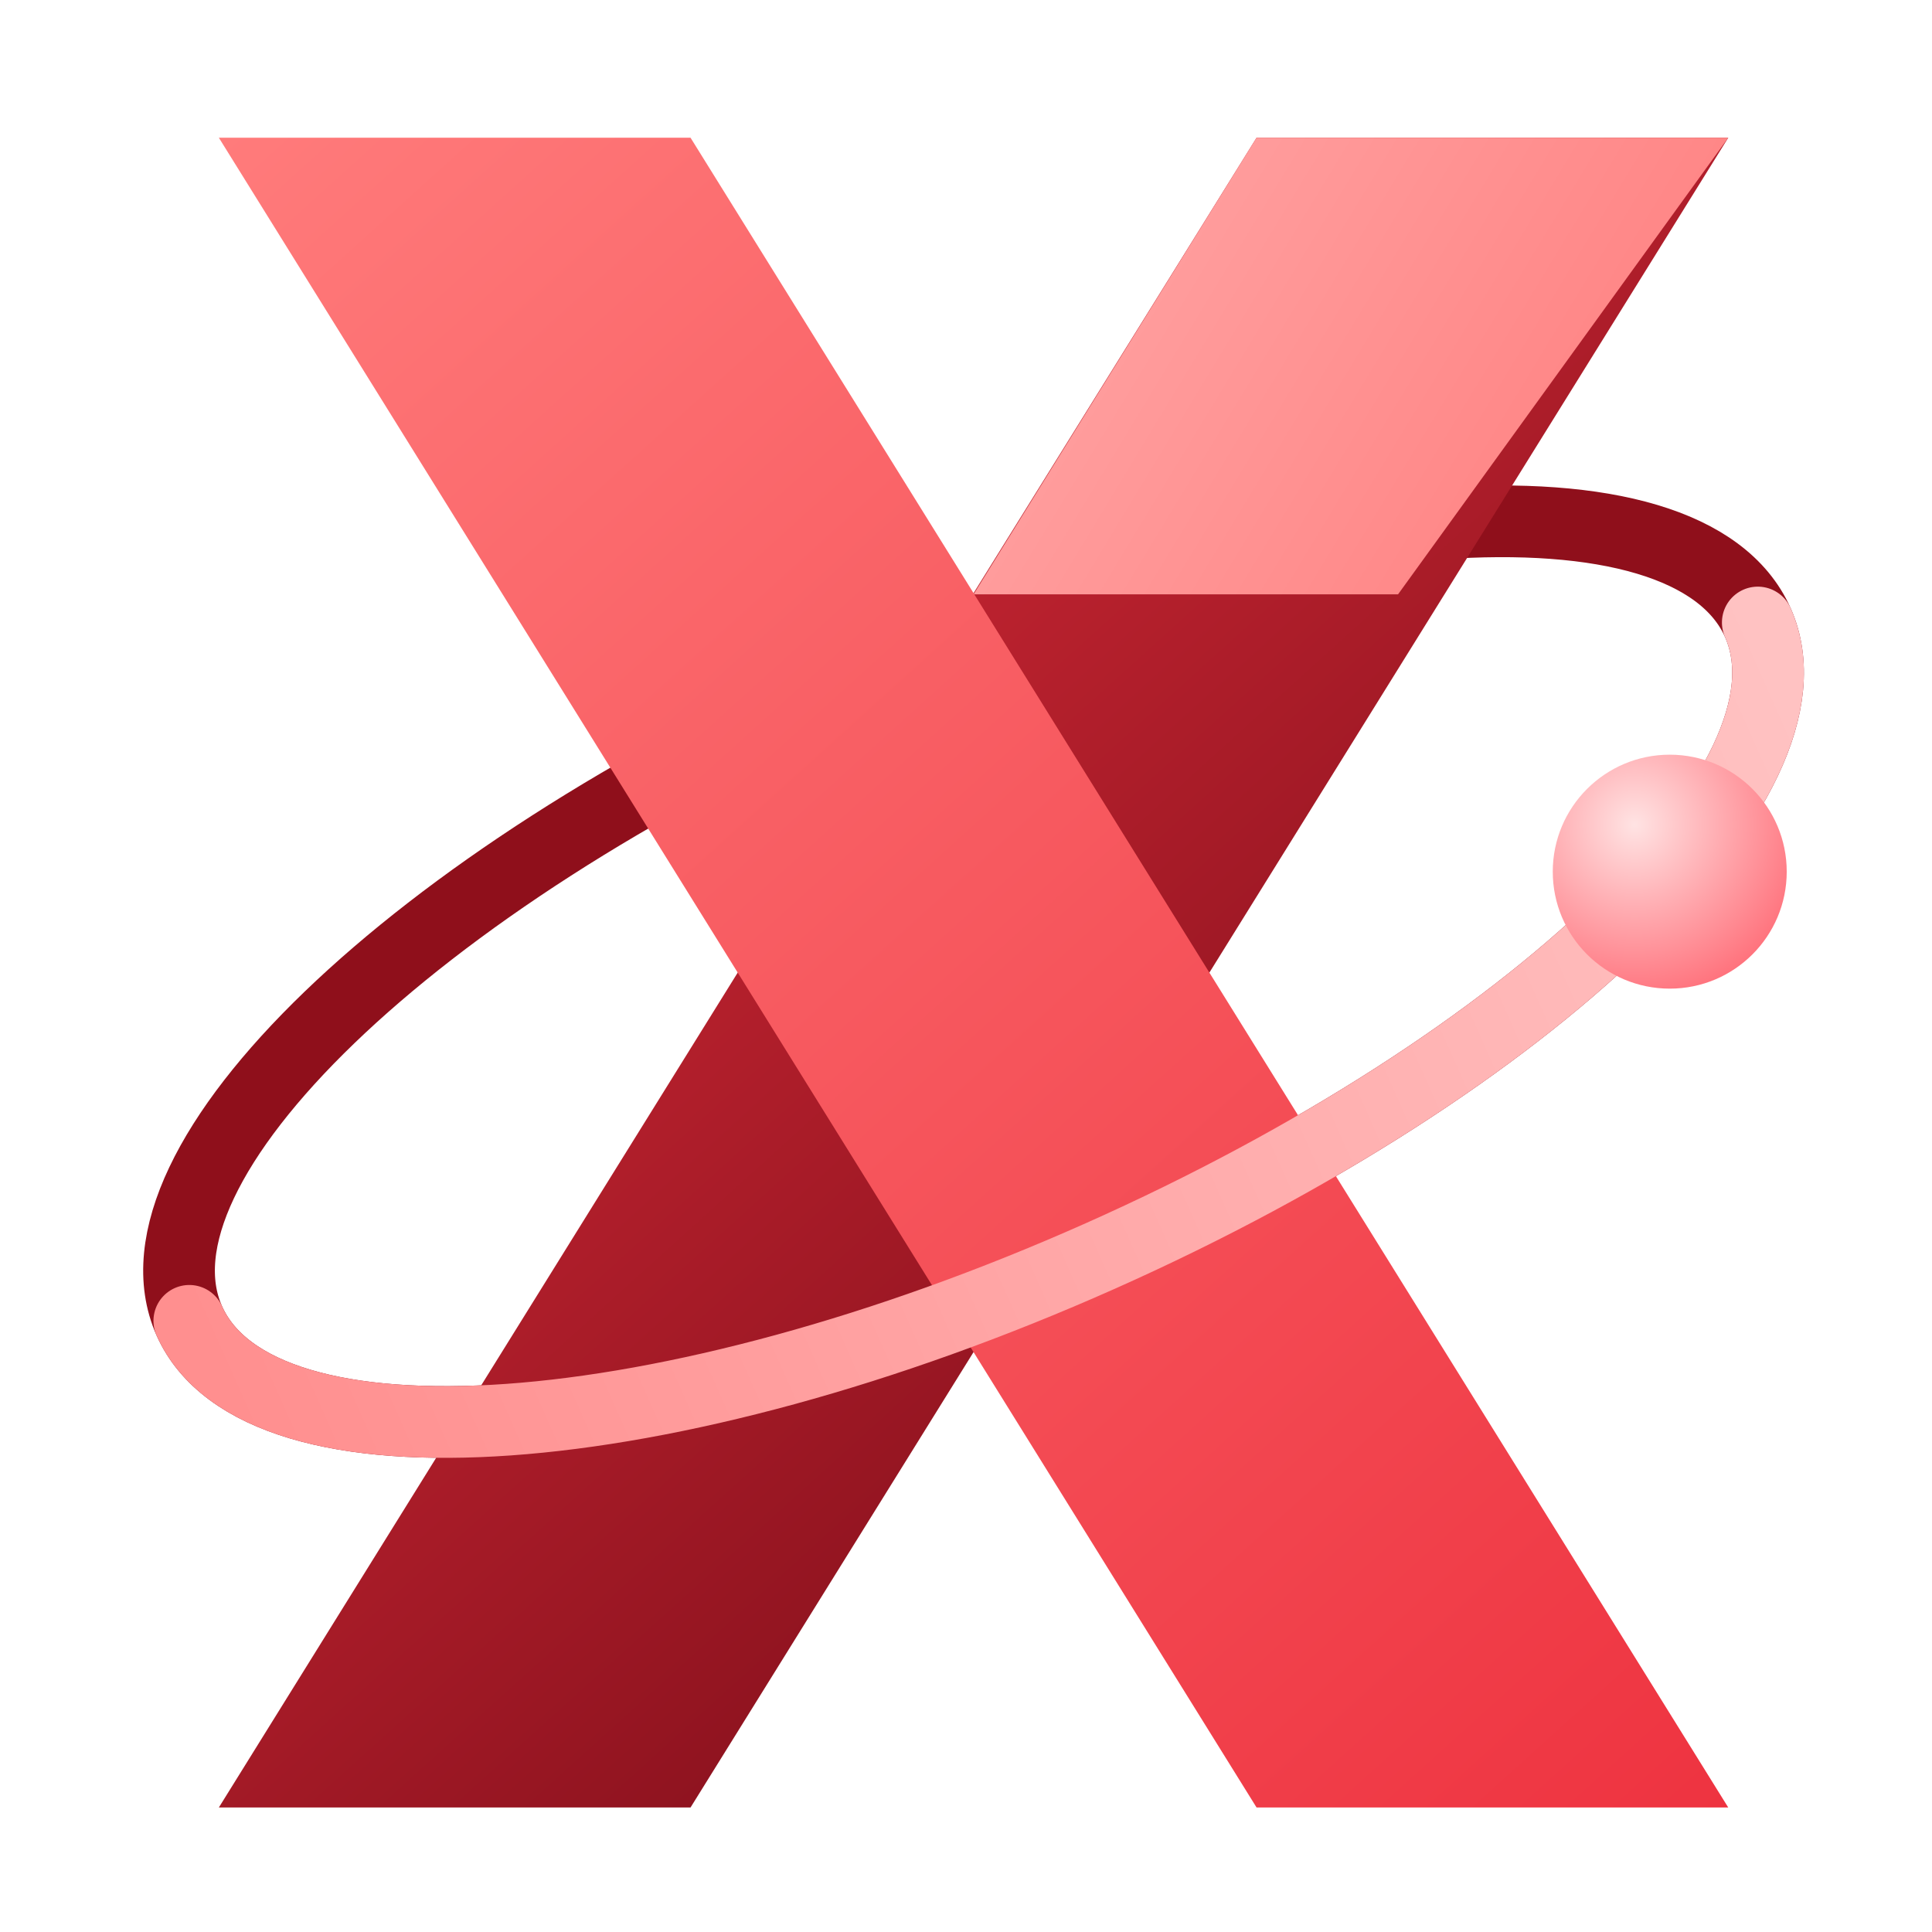
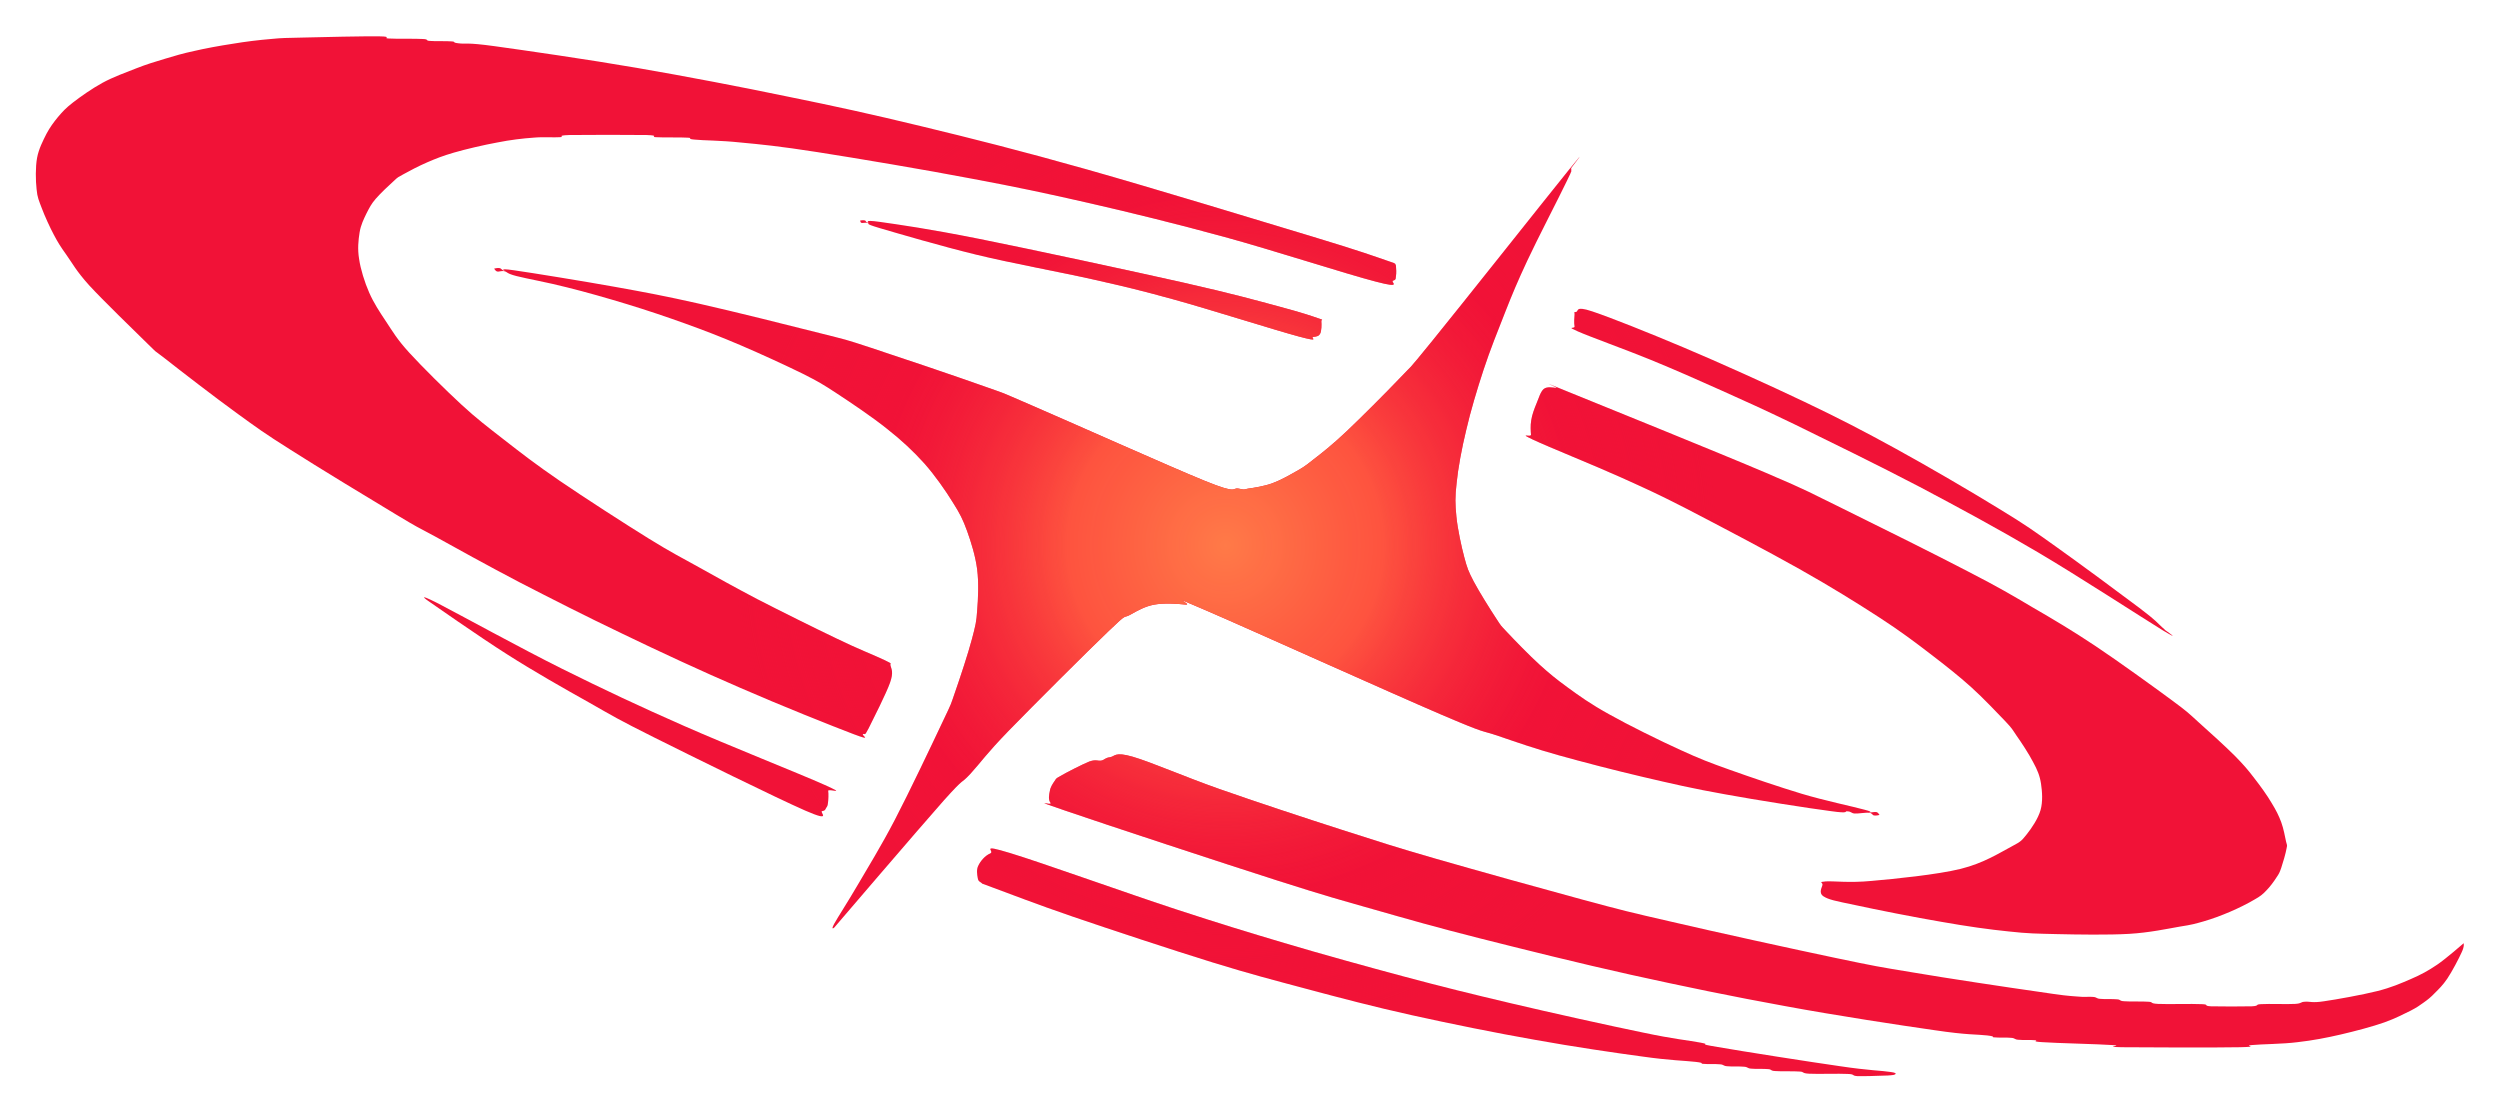
- <svg xmlns="http://www.w3.org/2000/svg" viewBox="0 0 1024 1024">
+ <svg xmlns="http://www.w3.org/2000/svg" viewBox="237.4 271.4 1038.7 462.2">
  <defs>
-     <linearGradient id="g0" gradientUnits="userSpaceOnUse" x1="116" y1="73" x2="916" y2="958">
-       <stop offset="0" stop-color="#EE3340" />
-       <stop offset="1" stop-color="#650511" />
-     </linearGradient>
-     <linearGradient id="g1" gradientUnits="userSpaceOnUse" x1="516" y1="73" x2="916" y2="315">
-       <stop offset="0" stop-color="#FFA8A8" />
-       <stop offset="1" stop-color="#FF7B7B" />
-     </linearGradient>
-     <linearGradient id="g2" gradientUnits="userSpaceOnUse" x1="116" y1="73" x2="916" y2="958">
-       <stop offset="0" stop-color="#FF7B7B" />
-       <stop offset="1" stop-color="#EE3340" />
-     </linearGradient>
-     <linearGradient id="orb" x1="0" y1="0" x2="1" y2="0">
-       <stop offset="0" stop-color="#FF8F8F" />
-       <stop offset="1" stop-color="#FFC2C2" />
-     </linearGradient>
-     <radialGradient id="pl" cx="0.35" cy="0.3" r="0.8">
-       <stop offset="0" stop-color="#FFE3E3" />
-       <stop offset="1" stop-color="#FF6B76" />
+     <radialGradient id="glow-logo" gradientUnits="userSpaceOnUse" cx="746.5" cy="497.9" r="205">
+       <stop offset="0" stop-color="#FF7A48" />
+       <stop offset=".32" stop-color="#FF5A40" stop-opacity=".9" />
+       <stop offset=".72" stop-color="#F11237" stop-opacity=".3" />
+       <stop offset="1" stop-color="#F11237" stop-opacity="0" />
    </radialGradient>
+     <clipPath id="clip-logo">
+       <path clip-rule="evenodd" d="M363.5 287.0C371.0 286.8 389.1 286.4 395.0 286.5C400.9 286.6 396.0 287.3 399.0 287.4C402.0 287.6 410.2 287.4 413.0 287.6C415.8 287.7 414.0 288.3 416.0 288.4C418.0 288.6 423.0 288.4 425.0 288.6C427.0 288.7 425.0 289.1 428.0 289.4C431.0 289.8 430.7 288.9 443.0 290.6C455.3 292.3 481.7 296.1 502.0 299.6C522.3 303.1 545.3 307.5 565.0 311.6C584.7 315.6 599.3 318.8 620.0 323.8C640.7 328.8 661.8 334.1 689.0 341.8C716.2 349.5 762.2 363.5 783.0 369.8C803.8 376.1 808.4 377.9 814.0 379.8C819.6 381.7 816.2 380.6 816.8 381.0C817.4 381.4 817.3 381.2 817.4 382.0C817.5 382.8 817.6 385.0 817.4 386.0C817.2 387.0 817.6 387.6 816.2 388.0C814.8 388.4 820.7 391.5 809.0 388.4C797.3 385.4 765.8 375.2 746.0 369.8C726.2 364.4 707.5 359.8 690.0 355.8C672.5 351.8 659.8 349.1 641.0 345.6C622.2 342.0 593.0 337.1 577.0 334.6C561.0 332.1 553.5 331.4 545.0 330.6C536.5 329.7 529.7 329.8 526.0 329.4C522.3 329.1 525.7 328.7 523.0 328.6C520.3 328.4 512.8 328.6 510.0 328.4C507.2 328.3 512.0 327.7 506.0 327.5C500.0 327.4 480.0 327.4 474.0 327.5C468.0 327.7 472.5 328.3 470.0 328.4C467.5 328.6 463.3 328.2 459.0 328.6C454.7 328.9 449.5 329.5 444.0 330.6C438.5 331.6 430.8 333.4 426.0 334.8C421.2 336.2 418.5 337.3 415.0 338.8C411.5 340.3 407.3 342.5 405.0 343.8C402.7 345.1 402.9 344.8 401.0 346.6C399.1 348.3 395.4 351.8 393.5 354.0C391.6 356.2 390.9 357.7 389.7 360.0C388.6 362.3 387.3 364.8 386.8 368.0C386.3 371.2 385.9 374.8 386.6 379.0C387.2 383.2 388.9 388.7 390.8 393.0C392.7 397.3 395.0 400.8 397.8 405.0C400.6 409.2 402.3 412.3 407.5 418.0C412.7 423.7 422.5 433.4 429.0 439.4C435.5 445.4 439.9 448.7 446.7 454.0C453.5 459.3 459.9 464.3 470.0 471.2C480.1 478.1 497.3 489.2 507.0 495.2C516.7 501.2 520.5 503.0 528.0 507.2C535.5 511.4 542.5 515.3 552.0 520.3C561.5 525.2 576.2 532.5 585.0 536.7C593.8 541.0 601.3 543.9 605.0 545.7C608.7 547.6 607.0 546.5 607.4 548.0C607.8 549.5 608.7 550.7 607.2 555.0C605.7 559.3 600.1 570.4 598.3 574.0C596.4 577.6 597.0 576.0 596.0 576.4C595.0 576.8 600.5 579.6 592.0 576.4C583.5 573.2 561.0 564.2 545.0 557.2C529.0 550.3 511.3 542.1 496.0 534.7C480.7 527.4 466.0 519.9 453.0 513.2C440.0 506.4 426.5 498.9 418.0 494.2C409.5 489.6 412.0 491.2 402.0 485.2C392.0 479.2 369.1 465.3 358.0 458.2C346.9 451.2 344.4 449.3 335.7 443.0C327.0 436.7 312.2 425.3 306.0 420.4C299.8 415.6 303.8 419.1 298.5 414.0C293.3 408.9 280.1 396.1 274.5 390.0C269.0 383.9 267.5 380.8 265.0 377.3C262.5 373.8 261.5 372.2 259.8 369.0C258.1 365.8 256.0 361.2 254.8 358.0C253.6 354.8 252.9 353.5 252.6 350.0C252.2 346.5 252.1 340.8 252.8 337.0C253.5 333.2 255.3 329.8 256.7 327.0C258.2 324.2 259.7 322.2 261.5 320.0C263.4 317.8 264.6 316.4 267.7 314.0C270.8 311.6 275.6 308.2 280.0 305.8C284.4 303.4 289.7 301.5 294.0 299.8C298.3 298.1 302.0 297.0 306.0 295.8C310.0 294.6 313.3 293.6 318.0 292.6C322.7 291.5 328.7 290.4 334.0 289.6C339.3 288.7 345.1 288.0 350.0 287.6C354.9 287.1 356.0 287.2 363.5 287.0Z" />
+       <path clip-rule="evenodd" d="M889.2 342.0C898.8 330.1 890.0 341.5 890.0 341.5C890.0 341.5 890.5 341.1 890.2 342.0C890.0 342.9 891.3 340.7 888.2 347.0C885.2 353.3 876.2 370.6 872.0 379.6C867.8 388.6 865.8 393.4 862.8 401.0C859.8 408.6 856.5 416.8 853.8 425.0C851.1 433.2 848.4 442.2 846.6 450.0C844.7 457.8 843.2 466.0 842.6 472.0C841.9 478.0 842.0 480.8 842.5 486.0C843.0 491.2 844.6 498.5 845.8 503.0C847.0 507.5 847.5 508.8 849.7 513.0C851.9 517.2 856.7 524.8 859.0 528.3C861.3 531.8 860.5 530.8 863.5 534.0C866.5 537.2 872.8 543.7 877.0 547.5C881.2 551.3 883.9 553.5 888.7 557.0C893.5 560.5 898.2 563.9 906.0 568.2C913.8 572.6 927.2 579.2 935.6 583.0C943.9 586.8 947.6 588.2 956.0 591.2C964.4 594.2 976.7 598.4 986.0 601.2C995.3 604.0 1007.3 606.5 1012.0 607.8C1016.7 609.0 1013.2 608.8 1014.0 608.9C1014.8 609.1 1016.3 608.6 1017.0 608.8C1017.7 608.9 1018.3 610.0 1018.3 610.0C1018.3 610.0 1016.7 610.4 1016.0 610.2C1015.3 610.1 1015.3 609.2 1014.0 609.1C1012.7 608.9 1009.5 609.5 1008.0 609.4C1006.5 609.3 1006.7 608.6 1005.0 608.5C1003.3 608.3 1006.5 609.6 998.0 608.4C989.5 607.3 967.0 603.8 954.0 601.4C941.0 599.1 931.5 596.9 920.0 594.2C908.5 591.5 895.0 588.0 885.0 585.2C875.0 582.4 868.2 580.0 860.0 577.2C851.8 574.4 856.3 576.9 836.0 568.2C815.7 559.5 755.7 532.4 738.0 524.8C720.3 517.2 733.5 522.9 730.0 522.6C726.5 522.2 720.8 521.9 717.0 522.6C713.2 523.3 710.2 525.0 707.0 526.8C703.8 528.6 706.4 525.5 698.0 533.6C689.6 541.6 666.1 565.1 656.5 575.0C646.9 584.9 644.9 588.2 640.5 593.0C636.0 597.8 639.0 593.4 629.5 604.0C620.1 614.6 584.0 656.8 584.0 656.8C584.0 656.8 582.4 658.2 584.0 655.2C585.6 652.3 589.6 646.2 593.8 639.0C598.0 631.8 603.3 623.3 609.2 612.0C615.1 600.7 624.8 580.3 629.0 571.4C633.2 562.6 632.2 564.7 634.2 559.0C636.2 553.3 639.7 542.7 641.2 537.0C642.7 531.3 643.1 529.8 643.4 525.0C643.8 520.2 644.1 513.5 643.4 508.0C642.7 502.5 640.9 496.7 639.2 492.0C637.5 487.3 636.2 484.7 633.2 480.0C630.3 475.3 626.0 469.1 621.5 464.0C616.9 458.9 612.1 454.4 606.0 449.6C599.9 444.7 590.8 438.6 585.0 434.8C579.2 431.0 577.7 430.1 571.0 426.7C564.3 423.4 553.2 418.3 545.0 414.8C536.8 411.3 529.8 408.6 522.0 405.8C514.2 403.0 506.2 400.3 498.0 397.8C489.8 395.3 480.7 392.7 473.0 390.8C465.3 388.8 456.3 387.2 452.0 386.1C447.7 385.0 448.3 384.4 447.0 384.1C445.7 383.8 444.7 384.4 444.0 384.2C443.3 384.1 442.7 383.0 442.7 383.0C442.7 383.0 444.3 382.6 445.0 382.8C445.7 382.9 446.0 383.8 447.0 383.9C448.0 384.1 443.3 382.6 451.0 383.7C458.7 384.8 480.2 388.3 493.0 390.6C505.8 392.9 513.8 394.4 528.0 397.6C542.2 400.8 566.2 406.8 578.0 409.8C589.8 412.8 587.7 412.1 599.0 415.8C610.3 419.5 634.8 427.8 646.0 431.8C657.2 435.8 650.7 433.2 666.0 439.8C681.3 446.4 723.7 465.4 738.0 471.2C752.3 477.0 749.0 473.9 752.0 474.4C755.0 475.0 753.7 474.8 756.0 474.4C758.3 474.1 762.7 473.4 766.0 472.2C769.3 471.0 773.2 468.8 776.0 467.2C778.8 465.6 779.5 465.2 783.0 462.4C786.5 459.7 791.0 456.2 797.0 450.5C803.0 444.8 813.1 434.7 819.0 428.5C824.9 422.2 820.8 427.4 832.5 413.0C844.2 398.6 879.6 353.9 889.2 342.0Z" />
+       <path clip-rule="evenodd" d="M594.8 363.0C594.8 363.0 596.3 362.8 596.8 363.0C597.3 363.2 597.0 363.8 598.0 363.9C599.0 364.0 595.3 362.5 603.0 363.6C610.7 364.7 623.0 366.4 644.0 370.6C665.0 374.8 708.2 384.1 729.0 388.8C749.8 393.5 759.7 396.3 769.0 398.8C778.3 401.3 782.1 402.6 785.0 403.6C787.9 404.6 786.2 403.9 786.4 405.0C786.5 406.1 786.5 408.9 785.9 410.0C785.3 411.1 784.5 411.2 783.0 411.4C781.5 411.6 786.7 413.8 777.0 411.2C767.3 408.6 739.2 399.7 725.0 395.8C710.8 391.9 705.7 390.7 692.0 387.6C678.3 384.5 657.8 380.8 643.0 377.2C628.2 373.6 610.5 368.4 603.0 366.2C595.5 364.0 599.3 364.4 598.0 364.1C596.7 363.7 595.8 364.2 595.3 364.0C594.8 363.8 594.8 363.0 594.8 363.0Z" />
+       <path clip-rule="evenodd" d="M892.2 401.0C893.5 400.8 891.5 398.3 899.0 400.8C906.5 403.3 922.3 409.6 937.0 415.8C951.7 422.0 972.3 431.3 987.0 438.3C1001.7 445.3 1011.5 450.4 1025.0 457.8C1038.5 465.2 1056.8 475.9 1068.0 482.8C1079.2 489.6 1082.3 491.9 1092.0 498.8C1101.7 505.7 1119.0 518.5 1126.3 524.0C1133.6 529.5 1134.0 530.5 1135.7 532.0C1137.5 533.5 1136.7 533.0 1136.7 533.0C1136.7 533.0 1144.8 538.6 1136.0 533.3C1127.2 527.9 1100.8 510.7 1084.0 500.8C1067.2 490.9 1051.8 482.6 1035.0 473.7C1018.2 464.9 996.7 454.4 983.0 447.7C969.3 441.1 963.0 438.3 953.0 433.8C943.0 429.3 933.0 424.9 923.0 420.8C913.0 416.7 898.2 411.4 893.0 409.1C887.8 406.8 891.8 408.2 891.6 407.0C891.3 405.8 891.5 403.0 891.6 402.0C891.7 401.0 891.0 401.2 892.2 401.0Z" />
+       <path clip-rule="evenodd" d="M878.8 433.0C880.2 431.9 882.5 432.4 884.0 432.6C885.5 432.7 873.5 427.9 888.0 433.8C902.5 439.7 951.8 459.6 971.0 467.8C990.2 476.0 989.0 475.9 1003.0 482.7C1017.0 489.6 1041.8 501.9 1055.0 508.8C1068.2 515.6 1073.2 518.6 1082.0 523.8C1090.8 528.9 1098.4 533.4 1108.0 539.8C1117.6 546.2 1132.1 556.7 1139.3 562.0C1146.5 567.3 1146.6 567.6 1151.0 571.6C1155.4 575.5 1162.2 581.7 1166.0 585.5C1169.8 589.4 1171.5 591.4 1174.0 594.7C1176.5 597.9 1179.4 601.9 1181.2 605.0C1183.1 608.1 1184.2 610.3 1185.2 613.0C1186.2 615.7 1186.8 619.2 1187.2 621.0C1187.6 622.8 1187.8 622.2 1187.4 624.0C1187.1 625.8 1185.9 630.0 1185.2 632.0C1184.5 634.0 1184.3 634.4 1183.2 636.0C1182.2 637.6 1180.5 639.9 1179.0 641.4C1177.5 643.0 1176.5 643.8 1174.0 645.2C1171.5 646.7 1167.5 648.7 1164.0 650.2C1160.5 651.7 1156.5 653.2 1153.0 654.2C1149.5 655.2 1148.2 655.6 1143.0 656.4C1137.8 657.3 1130.5 658.9 1122.0 659.4C1113.5 659.9 1100.3 659.7 1092.0 659.5C1083.7 659.3 1080.0 659.3 1072.0 658.4C1064.0 657.6 1054.7 656.3 1044.0 654.4C1033.3 652.6 1016.2 649.2 1008.0 647.4C999.8 645.7 997.2 645.2 995.0 643.8C992.8 642.3 994.5 640.0 994.6 639.0C994.8 638.0 992.6 637.9 996.0 637.6C999.4 637.4 1005.7 638.3 1015.0 637.4C1024.3 636.6 1042.3 634.8 1052.0 632.4C1061.7 630.0 1068.4 625.6 1073.0 623.2C1077.6 620.8 1077.4 620.5 1079.5 618.0C1081.5 615.5 1084.2 611.5 1085.2 608.0C1086.2 604.5 1085.9 600.3 1085.4 597.0C1084.9 593.7 1083.9 591.3 1082.1 588.0C1080.4 584.7 1077.2 579.8 1075.2 577.0C1073.3 574.2 1073.6 574.3 1070.5 571.0C1067.3 567.7 1061.7 561.7 1056.5 557.0C1051.3 552.3 1045.7 547.9 1039.3 543.0C1032.9 538.1 1027.1 533.7 1018.0 527.8C1008.9 521.9 998.3 515.3 985.0 507.8C971.7 500.3 950.3 489.1 938.0 482.7C925.7 476.4 921.6 474.6 911.0 469.8C900.4 465.0 880.5 457.0 874.2 454.0C868.0 451.0 873.6 453.3 873.5 452.0C873.4 450.7 873.2 448.2 873.6 446.0C873.9 443.8 874.9 441.2 875.8 439.0C876.7 436.8 877.5 434.1 878.8 433.0Z" />
+       <path clip-rule="evenodd" d="M415.2 521.0C415.2 521.0 409.7 517.2 419.0 521.9C428.3 526.7 453.9 540.8 471.0 549.3C488.1 557.8 503.4 565.0 521.6 573.0C539.7 581.0 570.0 593.0 580.0 597.5C590.0 602.0 581.3 598.8 581.5 600.0C581.7 601.2 581.6 603.8 581.4 605.0C581.3 606.2 581.1 606.4 580.7 607.0C580.3 607.6 580.4 608.2 579.0 608.4C577.6 608.6 583.7 613.3 572.0 608.2C560.3 603.1 524.0 585.2 509.0 577.7C494.0 570.2 492.2 569.0 482.0 563.2C471.8 557.5 459.1 550.3 448.0 543.2C436.9 536.2 415.2 521.0 415.2 521.0Z" />
+       <path clip-rule="evenodd" d="M698.6 586.0C700.7 585.7 700.4 583.6 708.0 585.8C715.6 588.0 729.5 594.1 744.0 599.2C758.5 604.3 780.0 611.4 795.0 616.2C810.0 621.0 817.3 623.4 834.0 628.2C850.7 633.0 878.7 640.8 895.0 645.2C911.3 649.6 914.5 650.4 932.0 654.4C949.5 658.5 983.3 665.9 1000.0 669.4C1016.7 672.9 1018.0 673.1 1032.0 675.4C1046.0 677.8 1072.7 681.8 1084.0 683.4C1095.3 685.1 1096.2 685.1 1100.0 685.4C1103.8 685.8 1105.3 685.4 1107.0 685.6C1108.7 685.7 1108.3 686.3 1110.0 686.4C1111.7 686.6 1115.3 686.4 1117.0 686.6C1118.7 686.7 1117.8 687.3 1120.0 687.4C1122.2 687.6 1127.7 687.4 1130.0 687.6C1132.3 687.7 1130.3 688.3 1134.0 688.5C1137.7 688.7 1148.3 688.4 1152.0 688.6C1155.7 688.7 1152.5 689.3 1156.0 689.5C1159.5 689.6 1169.5 689.6 1173.0 689.5C1176.5 689.3 1174.0 688.7 1177.0 688.6C1180.0 688.4 1188.0 688.7 1191.0 688.5C1194.0 688.3 1193.0 687.7 1195.0 687.6C1197.0 687.4 1198.0 688.2 1203.0 687.4C1208.0 686.7 1219.0 684.7 1225.0 683.2C1231.0 681.7 1234.8 680.0 1239.0 678.2C1243.2 676.4 1246.3 674.7 1250.0 672.2C1253.7 669.7 1261.0 663.3 1261.0 663.3C1261.0 663.3 1261.4 664.5 1260.2 667.0C1259.1 669.5 1256.1 675.2 1254.2 678.0C1252.3 680.8 1250.7 682.3 1249.0 684.0C1247.4 685.7 1246.0 686.8 1244.3 688.0C1242.6 689.2 1241.7 689.9 1239.0 691.3C1236.3 692.6 1232.8 694.5 1228.0 696.2C1223.2 697.9 1216.0 699.8 1210.0 701.2C1204.0 702.6 1198.2 703.7 1192.0 704.4C1185.8 705.2 1177.0 705.2 1173.0 705.6C1169.0 705.9 1177.0 706.3 1168.0 706.5C1159.0 706.7 1127.8 706.6 1119.0 706.5C1110.2 706.3 1120.5 705.9 1115.0 705.6C1109.5 705.2 1091.3 704.8 1086.0 704.4C1080.7 704.1 1084.7 703.7 1083.0 703.6C1081.3 703.4 1077.7 703.6 1076.0 703.4C1074.3 703.3 1074.7 702.7 1073.0 702.6C1071.3 702.4 1067.7 702.6 1066.0 702.4C1064.3 702.3 1067.2 702.1 1063.0 701.6C1058.8 701.1 1055.0 701.5 1041.0 699.4C1027.0 697.4 1000.0 693.3 979.0 689.4C958.0 685.6 936.2 681.1 915.0 676.4C893.8 671.7 869.8 665.7 852.0 661.2C834.2 656.7 822.0 653.2 808.0 649.2C794.0 645.2 789.3 644.0 768.0 637.2C746.7 630.4 695.7 613.6 680.0 608.2C664.3 602.8 674.9 606.4 673.9 605.0C672.8 603.6 673.3 601.5 673.6 600.0C673.8 598.5 674.8 597.0 675.5 596.0C676.3 595.0 675.6 595.1 678.0 593.8C680.4 592.4 687.2 588.9 690.0 587.8C692.8 586.8 693.6 587.7 695.0 587.4C696.4 587.1 696.4 586.3 698.6 586.0Z" />
+       <path clip-rule="evenodd" d="M648.8 626.0C651.0 625.1 644.1 621.9 657.0 625.8C669.9 629.7 707.0 643.0 726.0 649.2C745.0 655.4 755.2 658.5 771.0 663.2C786.8 667.9 805.3 673.0 821.0 677.2C836.7 681.4 848.5 684.3 865.0 688.2C881.5 692.1 906.8 697.7 920.0 700.4C933.2 703.2 938.8 703.6 944.0 704.6C949.2 705.6 941.3 704.8 951.0 706.4C960.7 708.1 990.0 712.7 1002.0 714.4C1014.0 716.2 1019.3 716.2 1023.0 716.8C1026.7 717.3 1024.2 718.0 1024.2 718.0C1024.2 718.0 1022.5 718.3 1020.0 718.3C1017.5 718.4 1011.5 718.6 1009.0 718.5C1006.5 718.3 1008.3 717.7 1005.0 717.6C1001.7 717.4 992.3 717.7 989.0 717.5C985.7 717.3 987.3 716.7 985.0 716.6C982.7 716.4 977.2 716.6 975.0 716.4C972.8 716.3 973.7 715.7 972.0 715.6C970.3 715.4 966.7 715.6 965.0 715.4C963.3 715.3 963.7 714.7 962.0 714.6C960.3 714.4 956.7 714.6 955.0 714.4C953.3 714.3 953.7 713.7 952.0 713.6C950.3 713.4 946.7 713.6 945.0 713.4C943.3 713.3 946.2 713.1 942.0 712.6C937.8 712.1 931.2 712.0 920.0 710.4C908.8 708.9 891.0 706.3 875.0 703.4C859.0 700.6 839.8 696.7 824.0 693.2C808.2 689.7 793.8 685.9 780.0 682.2C766.2 678.5 757.2 676.2 741.0 671.2C724.8 666.2 698.2 657.4 683.0 652.2C667.8 647.0 656.3 642.5 650.0 640.2C643.7 637.9 646.1 638.8 645.0 638.1C643.9 637.4 643.8 637.2 643.6 636.0C643.4 634.8 643.0 632.7 643.9 631.0C644.7 629.3 646.6 626.9 648.8 626.0Z" />
+     </clipPath>
  </defs>
-   <g transform="rotate(-24 516 515)">
-     <ellipse cx="516" cy="515" rx="455" ry="165" fill="none" stroke="#8F0F1B" stroke-width="38" />
+   <g fill="#F11237" fill-rule="evenodd">
+     <path d="M363.5 287.0C371.0 286.8 389.1 286.4 395.0 286.5C400.9 286.6 396.0 287.3 399.0 287.4C402.0 287.6 410.2 287.4 413.0 287.6C415.8 287.7 414.0 288.3 416.0 288.4C418.0 288.6 423.0 288.4 425.0 288.6C427.0 288.7 425.0 289.1 428.0 289.4C431.0 289.8 430.7 288.9 443.0 290.6C455.3 292.3 481.7 296.1 502.0 299.6C522.3 303.1 545.3 307.5 565.0 311.6C584.7 315.6 599.3 318.8 620.0 323.8C640.7 328.8 661.8 334.1 689.0 341.8C716.2 349.5 762.2 363.5 783.0 369.8C803.8 376.1 808.4 377.9 814.0 379.8C819.6 381.7 816.2 380.6 816.8 381.0C817.4 381.4 817.3 381.2 817.4 382.0C817.5 382.8 817.6 385.0 817.4 386.0C817.2 387.0 817.6 387.6 816.2 388.0C814.8 388.4 820.7 391.5 809.0 388.4C797.3 385.4 765.8 375.2 746.0 369.8C726.2 364.4 707.5 359.8 690.0 355.8C672.5 351.8 659.8 349.1 641.0 345.6C622.2 342.0 593.0 337.1 577.0 334.6C561.0 332.1 553.5 331.4 545.0 330.6C536.5 329.7 529.7 329.8 526.0 329.4C522.3 329.1 525.7 328.7 523.0 328.6C520.3 328.4 512.8 328.6 510.0 328.4C507.2 328.3 512.0 327.7 506.0 327.5C500.0 327.4 480.0 327.4 474.0 327.5C468.0 327.7 472.5 328.3 470.0 328.4C467.5 328.6 463.3 328.2 459.0 328.6C454.7 328.9 449.5 329.5 444.0 330.6C438.5 331.6 430.8 333.4 426.0 334.8C421.2 336.2 418.5 337.3 415.0 338.8C411.5 340.3 407.3 342.5 405.0 343.8C402.7 345.1 402.9 344.8 401.0 346.6C399.1 348.3 395.4 351.8 393.5 354.0C391.6 356.2 390.9 357.7 389.7 360.0C388.6 362.3 387.3 364.8 386.8 368.0C386.3 371.2 385.9 374.8 386.6 379.0C387.2 383.2 388.9 388.7 390.8 393.0C392.7 397.3 395.0 400.8 397.8 405.0C400.6 409.2 402.3 412.3 407.5 418.0C412.7 423.7 422.5 433.4 429.0 439.4C435.5 445.4 439.9 448.7 446.7 454.0C453.5 459.3 459.9 464.3 470.0 471.2C480.1 478.1 497.3 489.2 507.0 495.2C516.7 501.2 520.5 503.0 528.0 507.2C535.5 511.4 542.5 515.3 552.0 520.3C561.5 525.2 576.2 532.5 585.0 536.7C593.8 541.0 601.3 543.9 605.0 545.7C608.7 547.6 607.0 546.5 607.4 548.0C607.8 549.5 608.7 550.7 607.2 555.0C605.7 559.3 600.1 570.4 598.3 574.0C596.4 577.6 597.0 576.0 596.0 576.4C595.0 576.8 600.5 579.6 592.0 576.4C583.5 573.2 561.0 564.2 545.0 557.2C529.0 550.3 511.3 542.1 496.0 534.7C480.7 527.4 466.0 519.9 453.0 513.2C440.0 506.4 426.5 498.9 418.0 494.2C409.5 489.6 412.0 491.2 402.0 485.2C392.0 479.2 369.1 465.3 358.0 458.2C346.9 451.2 344.4 449.3 335.7 443.0C327.0 436.7 312.2 425.3 306.0 420.4C299.8 415.6 303.8 419.1 298.5 414.0C293.3 408.9 280.1 396.1 274.5 390.0C269.0 383.9 267.5 380.8 265.0 377.3C262.5 373.8 261.5 372.2 259.8 369.0C258.1 365.8 256.0 361.2 254.8 358.0C253.6 354.8 252.9 353.5 252.6 350.0C252.2 346.5 252.1 340.8 252.8 337.0C253.5 333.2 255.3 329.8 256.7 327.0C258.2 324.2 259.7 322.2 261.5 320.0C263.4 317.8 264.6 316.4 267.7 314.0C270.8 311.6 275.6 308.2 280.0 305.8C284.4 303.4 289.7 301.5 294.0 299.8C298.3 298.1 302.0 297.0 306.0 295.8C310.0 294.6 313.3 293.6 318.0 292.6C322.7 291.5 328.7 290.4 334.0 289.6C339.3 288.7 345.1 288.0 350.0 287.6C354.9 287.1 356.0 287.2 363.5 287.0Z" />
+     <path d="M889.2 342.0C898.8 330.1 890.0 341.5 890.0 341.5C890.0 341.5 890.5 341.1 890.2 342.0C890.0 342.9 891.3 340.7 888.2 347.0C885.2 353.3 876.2 370.6 872.0 379.6C867.8 388.6 865.8 393.4 862.8 401.0C859.8 408.6 856.5 416.8 853.8 425.0C851.1 433.2 848.4 442.2 846.6 450.0C844.7 457.8 843.2 466.0 842.6 472.0C841.9 478.0 842.0 480.8 842.5 486.0C843.0 491.2 844.6 498.5 845.8 503.0C847.0 507.5 847.5 508.8 849.7 513.0C851.9 517.2 856.7 524.8 859.0 528.3C861.3 531.8 860.5 530.8 863.5 534.0C866.5 537.2 872.8 543.7 877.0 547.5C881.2 551.3 883.9 553.5 888.7 557.0C893.5 560.5 898.2 563.9 906.0 568.2C913.8 572.6 927.2 579.2 935.6 583.0C943.9 586.8 947.6 588.2 956.0 591.2C964.4 594.2 976.7 598.4 986.0 601.2C995.3 604.0 1007.3 606.5 1012.0 607.8C1016.7 609.0 1013.2 608.8 1014.0 608.9C1014.8 609.1 1016.3 608.6 1017.0 608.8C1017.7 608.9 1018.3 610.0 1018.3 610.0C1018.3 610.0 1016.7 610.4 1016.0 610.2C1015.3 610.1 1015.3 609.2 1014.0 609.1C1012.7 608.9 1009.5 609.5 1008.0 609.4C1006.5 609.3 1006.7 608.6 1005.0 608.5C1003.3 608.3 1006.5 609.6 998.0 608.4C989.5 607.3 967.0 603.8 954.0 601.4C941.0 599.1 931.5 596.9 920.0 594.2C908.5 591.5 895.0 588.0 885.0 585.2C875.0 582.4 868.2 580.0 860.0 577.2C851.8 574.4 856.3 576.9 836.0 568.2C815.7 559.5 755.7 532.4 738.0 524.8C720.3 517.2 733.5 522.9 730.0 522.6C726.5 522.2 720.8 521.9 717.0 522.6C713.2 523.3 710.2 525.0 707.0 526.8C703.8 528.6 706.4 525.5 698.0 533.6C689.6 541.6 666.1 565.1 656.5 575.0C646.9 584.9 644.9 588.2 640.5 593.0C636.0 597.8 639.0 593.4 629.5 604.0C620.1 614.6 584.0 656.8 584.0 656.8C584.0 656.8 582.4 658.2 584.0 655.2C585.6 652.3 589.6 646.2 593.8 639.0C598.0 631.8 603.3 623.3 609.2 612.0C615.1 600.7 624.8 580.3 629.0 571.4C633.2 562.6 632.2 564.7 634.2 559.0C636.2 553.3 639.7 542.7 641.2 537.0C642.7 531.3 643.1 529.8 643.4 525.0C643.8 520.2 644.1 513.5 643.4 508.0C642.7 502.5 640.9 496.7 639.2 492.0C637.5 487.3 636.2 484.7 633.2 480.0C630.3 475.3 626.0 469.1 621.5 464.0C616.9 458.9 612.1 454.4 606.0 449.6C599.9 444.7 590.8 438.6 585.0 434.8C579.2 431.0 577.7 430.1 571.0 426.7C564.3 423.4 553.2 418.3 545.0 414.8C536.8 411.3 529.8 408.6 522.0 405.8C514.2 403.0 506.2 400.3 498.0 397.8C489.8 395.3 480.7 392.7 473.0 390.8C465.3 388.8 456.3 387.2 452.0 386.1C447.7 385.0 448.3 384.4 447.0 384.1C445.7 383.8 444.7 384.4 444.0 384.2C443.3 384.1 442.7 383.0 442.7 383.0C442.7 383.0 444.3 382.6 445.0 382.8C445.7 382.9 446.0 383.8 447.0 383.9C448.0 384.1 443.3 382.6 451.0 383.7C458.7 384.8 480.2 388.3 493.0 390.6C505.8 392.9 513.8 394.4 528.0 397.6C542.2 400.8 566.2 406.8 578.0 409.8C589.8 412.8 587.7 412.1 599.0 415.8C610.3 419.5 634.8 427.8 646.0 431.8C657.2 435.8 650.7 433.2 666.0 439.8C681.3 446.4 723.7 465.4 738.0 471.2C752.3 477.0 749.0 473.9 752.0 474.4C755.0 475.0 753.7 474.8 756.0 474.4C758.3 474.1 762.7 473.4 766.0 472.2C769.3 471.0 773.2 468.8 776.0 467.2C778.8 465.6 779.5 465.2 783.0 462.4C786.5 459.7 791.0 456.2 797.0 450.5C803.0 444.8 813.1 434.7 819.0 428.5C824.9 422.2 820.8 427.4 832.5 413.0C844.2 398.6 879.6 353.9 889.2 342.0Z" />
+     <path d="M594.8 363.0C594.8 363.0 596.3 362.8 596.8 363.0C597.3 363.2 597.0 363.8 598.0 363.9C599.0 364.0 595.3 362.5 603.0 363.6C610.7 364.7 623.0 366.4 644.0 370.6C665.0 374.8 708.2 384.1 729.0 388.8C749.8 393.5 759.7 396.3 769.0 398.8C778.3 401.3 782.1 402.6 785.0 403.6C787.9 404.6 786.2 403.9 786.4 405.0C786.5 406.1 786.5 408.9 785.9 410.0C785.3 411.1 784.5 411.2 783.0 411.4C781.5 411.6 786.7 413.8 777.0 411.2C767.3 408.6 739.2 399.7 725.0 395.8C710.8 391.9 705.7 390.7 692.0 387.6C678.3 384.5 657.8 380.8 643.0 377.2C628.2 373.6 610.5 368.4 603.0 366.2C595.5 364.0 599.3 364.4 598.0 364.1C596.7 363.7 595.8 364.2 595.3 364.0C594.8 363.8 594.8 363.0 594.8 363.0Z" />
+     <path d="M892.2 401.0C893.5 400.8 891.5 398.3 899.0 400.8C906.5 403.3 922.3 409.6 937.0 415.8C951.7 422.0 972.3 431.3 987.0 438.3C1001.7 445.3 1011.5 450.4 1025.0 457.8C1038.5 465.2 1056.8 475.9 1068.0 482.8C1079.2 489.6 1082.3 491.9 1092.0 498.8C1101.7 505.7 1119.0 518.5 1126.3 524.0C1133.6 529.5 1134.0 530.5 1135.7 532.0C1137.5 533.5 1136.7 533.0 1136.7 533.0C1136.7 533.0 1144.8 538.6 1136.0 533.3C1127.2 527.9 1100.8 510.7 1084.0 500.8C1067.2 490.9 1051.8 482.6 1035.0 473.7C1018.2 464.9 996.7 454.4 983.0 447.7C969.3 441.1 963.0 438.3 953.0 433.8C943.0 429.3 933.0 424.9 923.0 420.8C913.0 416.7 898.2 411.4 893.0 409.1C887.8 406.8 891.8 408.2 891.6 407.0C891.3 405.8 891.5 403.0 891.6 402.0C891.7 401.0 891.0 401.2 892.2 401.0Z" />
+     <path d="M878.8 433.0C880.2 431.9 882.5 432.4 884.0 432.6C885.5 432.7 873.5 427.9 888.0 433.8C902.5 439.7 951.8 459.6 971.0 467.8C990.2 476.0 989.0 475.9 1003.0 482.7C1017.0 489.6 1041.8 501.9 1055.0 508.8C1068.2 515.6 1073.2 518.6 1082.0 523.8C1090.8 528.9 1098.4 533.4 1108.0 539.8C1117.6 546.2 1132.1 556.7 1139.3 562.0C1146.5 567.3 1146.6 567.6 1151.0 571.6C1155.4 575.5 1162.2 581.7 1166.0 585.5C1169.8 589.4 1171.5 591.4 1174.0 594.7C1176.5 597.9 1179.4 601.9 1181.2 605.0C1183.1 608.1 1184.2 610.3 1185.2 613.0C1186.2 615.7 1186.8 619.2 1187.2 621.0C1187.6 622.8 1187.8 622.2 1187.4 624.0C1187.1 625.8 1185.9 630.0 1185.2 632.0C1184.5 634.0 1184.3 634.4 1183.2 636.0C1182.2 637.6 1180.5 639.9 1179.0 641.4C1177.5 643.0 1176.5 643.8 1174.0 645.2C1171.5 646.7 1167.5 648.7 1164.0 650.2C1160.5 651.7 1156.5 653.2 1153.0 654.2C1149.5 655.2 1148.2 655.6 1143.0 656.4C1137.8 657.3 1130.5 658.9 1122.0 659.4C1113.5 659.9 1100.3 659.7 1092.0 659.5C1083.7 659.3 1080.0 659.3 1072.0 658.4C1064.0 657.6 1054.7 656.3 1044.0 654.4C1033.3 652.6 1016.2 649.2 1008.0 647.4C999.8 645.7 997.2 645.2 995.0 643.8C992.8 642.3 994.5 640.0 994.6 639.0C994.8 638.0 992.6 637.9 996.0 637.6C999.4 637.4 1005.7 638.3 1015.0 637.4C1024.3 636.6 1042.3 634.8 1052.0 632.4C1061.7 630.0 1068.4 625.6 1073.0 623.2C1077.6 620.8 1077.4 620.5 1079.5 618.0C1081.5 615.5 1084.2 611.5 1085.2 608.0C1086.2 604.5 1085.9 600.3 1085.4 597.0C1084.9 593.7 1083.9 591.3 1082.1 588.0C1080.4 584.7 1077.2 579.8 1075.2 577.0C1073.3 574.2 1073.6 574.3 1070.5 571.0C1067.3 567.7 1061.7 561.7 1056.5 557.0C1051.3 552.3 1045.7 547.9 1039.3 543.0C1032.9 538.1 1027.1 533.7 1018.0 527.8C1008.9 521.9 998.3 515.3 985.0 507.8C971.7 500.3 950.3 489.1 938.0 482.7C925.7 476.4 921.6 474.6 911.0 469.8C900.4 465.0 880.5 457.0 874.2 454.0C868.0 451.0 873.6 453.3 873.5 452.0C873.4 450.7 873.2 448.2 873.6 446.0C873.9 443.8 874.9 441.2 875.8 439.0C876.7 436.8 877.5 434.1 878.8 433.0Z" />
+     <path d="M415.2 521.0C415.2 521.0 409.7 517.2 419.0 521.9C428.3 526.7 453.9 540.8 471.0 549.3C488.1 557.8 503.4 565.0 521.6 573.0C539.7 581.0 570.0 593.0 580.0 597.5C590.0 602.0 581.3 598.8 581.5 600.0C581.7 601.2 581.6 603.8 581.4 605.0C581.3 606.2 581.1 606.4 580.7 607.0C580.3 607.6 580.4 608.2 579.0 608.4C577.6 608.6 583.7 613.3 572.0 608.2C560.3 603.1 524.0 585.2 509.0 577.7C494.0 570.2 492.2 569.0 482.0 563.2C471.8 557.5 459.1 550.3 448.0 543.2C436.9 536.2 415.2 521.0 415.2 521.0Z" />
+     <path d="M698.6 586.0C700.7 585.7 700.4 583.6 708.0 585.8C715.6 588.0 729.5 594.1 744.0 599.2C758.5 604.3 780.0 611.4 795.0 616.2C810.0 621.0 817.3 623.4 834.0 628.2C850.7 633.0 878.7 640.8 895.0 645.2C911.3 649.6 914.5 650.4 932.0 654.4C949.5 658.5 983.3 665.9 1000.0 669.4C1016.7 672.9 1018.0 673.1 1032.0 675.4C1046.0 677.8 1072.7 681.8 1084.0 683.4C1095.3 685.1 1096.2 685.1 1100.0 685.4C1103.8 685.8 1105.3 685.4 1107.0 685.6C1108.7 685.7 1108.3 686.3 1110.0 686.4C1111.7 686.6 1115.3 686.4 1117.0 686.6C1118.7 686.7 1117.8 687.3 1120.0 687.4C1122.2 687.6 1127.7 687.4 1130.0 687.6C1132.3 687.7 1130.3 688.3 1134.0 688.5C1137.7 688.7 1148.3 688.4 1152.0 688.6C1155.7 688.7 1152.5 689.3 1156.0 689.5C1159.5 689.6 1169.5 689.6 1173.0 689.5C1176.5 689.3 1174.0 688.7 1177.0 688.6C1180.0 688.4 1188.0 688.7 1191.0 688.5C1194.0 688.3 1193.0 687.7 1195.0 687.6C1197.0 687.4 1198.0 688.2 1203.0 687.4C1208.0 686.7 1219.0 684.7 1225.0 683.2C1231.0 681.7 1234.8 680.0 1239.0 678.2C1243.2 676.4 1246.3 674.7 1250.0 672.2C1253.7 669.7 1261.0 663.3 1261.0 663.3C1261.0 663.3 1261.4 664.5 1260.2 667.0C1259.1 669.5 1256.1 675.2 1254.2 678.0C1252.3 680.8 1250.7 682.3 1249.0 684.0C1247.4 685.7 1246.0 686.8 1244.3 688.0C1242.6 689.2 1241.7 689.9 1239.0 691.3C1236.3 692.6 1232.8 694.5 1228.0 696.2C1223.2 697.9 1216.0 699.8 1210.0 701.2C1204.0 702.6 1198.2 703.7 1192.0 704.4C1185.8 705.2 1177.0 705.2 1173.0 705.6C1169.0 705.9 1177.0 706.3 1168.0 706.5C1159.0 706.7 1127.8 706.6 1119.0 706.5C1110.2 706.3 1120.5 705.9 1115.0 705.6C1109.5 705.2 1091.3 704.8 1086.0 704.4C1080.7 704.1 1084.7 703.7 1083.0 703.6C1081.3 703.4 1077.7 703.6 1076.0 703.4C1074.3 703.3 1074.7 702.7 1073.0 702.6C1071.3 702.4 1067.7 702.6 1066.0 702.4C1064.3 702.3 1067.2 702.1 1063.0 701.6C1058.8 701.1 1055.0 701.5 1041.0 699.4C1027.0 697.4 1000.0 693.3 979.0 689.4C958.0 685.6 936.2 681.1 915.0 676.4C893.8 671.7 869.8 665.7 852.0 661.2C834.2 656.7 822.0 653.2 808.0 649.2C794.0 645.2 789.3 644.0 768.0 637.2C746.7 630.4 695.7 613.6 680.0 608.2C664.3 602.8 674.9 606.4 673.9 605.0C672.8 603.6 673.3 601.5 673.6 600.0C673.8 598.5 674.8 597.0 675.5 596.0C676.3 595.0 675.6 595.1 678.0 593.8C680.4 592.4 687.2 588.9 690.0 587.8C692.8 586.8 693.6 587.7 695.0 587.4C696.4 587.1 696.4 586.3 698.6 586.0Z" />
+     <path d="M648.8 626.0C651.0 625.1 644.1 621.9 657.0 625.8C669.9 629.7 707.0 643.0 726.0 649.2C745.0 655.4 755.2 658.5 771.0 663.2C786.8 667.9 805.3 673.0 821.0 677.2C836.7 681.4 848.5 684.3 865.0 688.2C881.5 692.1 906.8 697.7 920.0 700.4C933.2 703.2 938.8 703.6 944.0 704.6C949.2 705.6 941.3 704.8 951.0 706.4C960.7 708.1 990.0 712.7 1002.0 714.4C1014.0 716.2 1019.3 716.2 1023.0 716.8C1026.7 717.3 1024.2 718.0 1024.2 718.0C1024.2 718.0 1022.5 718.3 1020.0 718.3C1017.5 718.4 1011.5 718.6 1009.0 718.5C1006.5 718.3 1008.3 717.7 1005.0 717.6C1001.7 717.4 992.3 717.7 989.0 717.5C985.7 717.3 987.3 716.7 985.0 716.6C982.7 716.4 977.2 716.6 975.0 716.4C972.8 716.3 973.7 715.7 972.0 715.6C970.3 715.4 966.7 715.6 965.0 715.4C963.3 715.3 963.7 714.7 962.0 714.6C960.3 714.4 956.7 714.6 955.0 714.4C953.3 714.3 953.7 713.7 952.0 713.6C950.3 713.4 946.7 713.6 945.0 713.4C943.3 713.3 946.2 713.1 942.0 712.6C937.8 712.1 931.2 712.0 920.0 710.4C908.8 708.9 891.0 706.3 875.0 703.4C859.0 700.6 839.8 696.7 824.0 693.2C808.2 689.7 793.8 685.9 780.0 682.2C766.2 678.5 757.2 676.2 741.0 671.2C724.8 666.2 698.2 657.4 683.0 652.2C667.8 647.0 656.3 642.5 650.0 640.2C643.7 637.9 646.1 638.8 645.0 638.1C643.9 637.4 643.8 637.2 643.6 636.0C643.4 634.8 643.0 632.7 643.9 631.0C644.7 629.3 646.6 626.9 648.8 626.0Z" />
  </g>
-   <polygon points="916,73 666,73 116,958 366,958" fill="url(#g0)" />
-   <polygon points="916,73 666,73 516,315 741,315" fill="url(#g1)" />
-   <polygon points="116,73 366,73 916,958 666,958" fill="url(#g2)" />
-   <g transform="rotate(-24 516 515)">
-     <path d="M 61 515 A 455 165 0 0 0 971 515" fill="none" stroke="url(#orb)" stroke-width="38" stroke-linecap="round" />
-   </g>
-   <circle cx="885" cy="462" r="62" fill="url(#pl)" />
+   <circle cx="746.5" cy="497.9" r="205" fill="url(#glow-logo)" clip-path="url(#clip-logo)" />
</svg>
